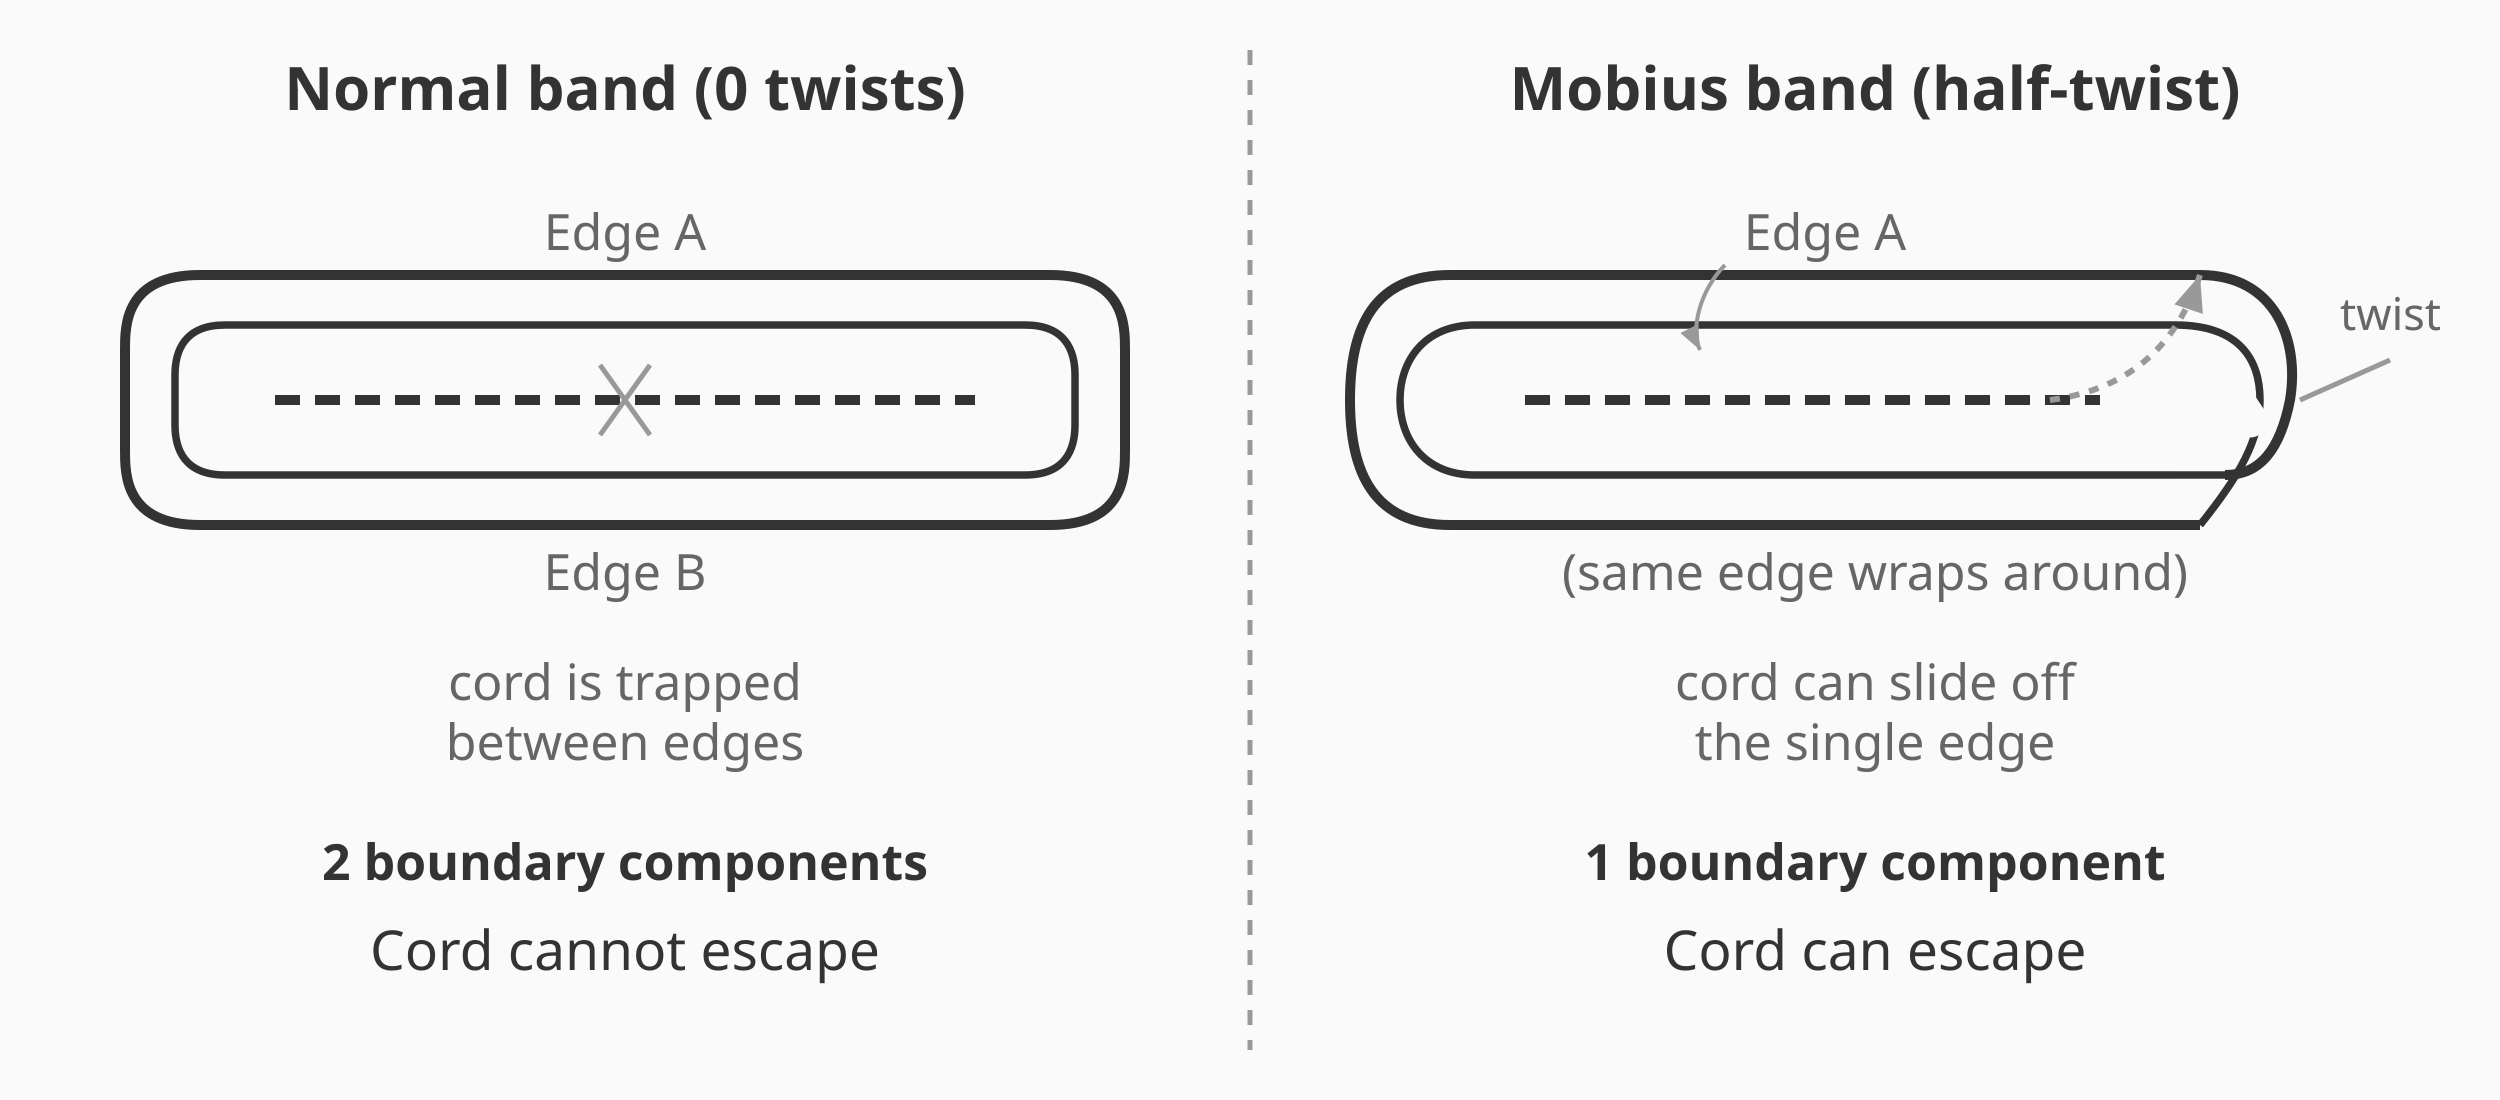
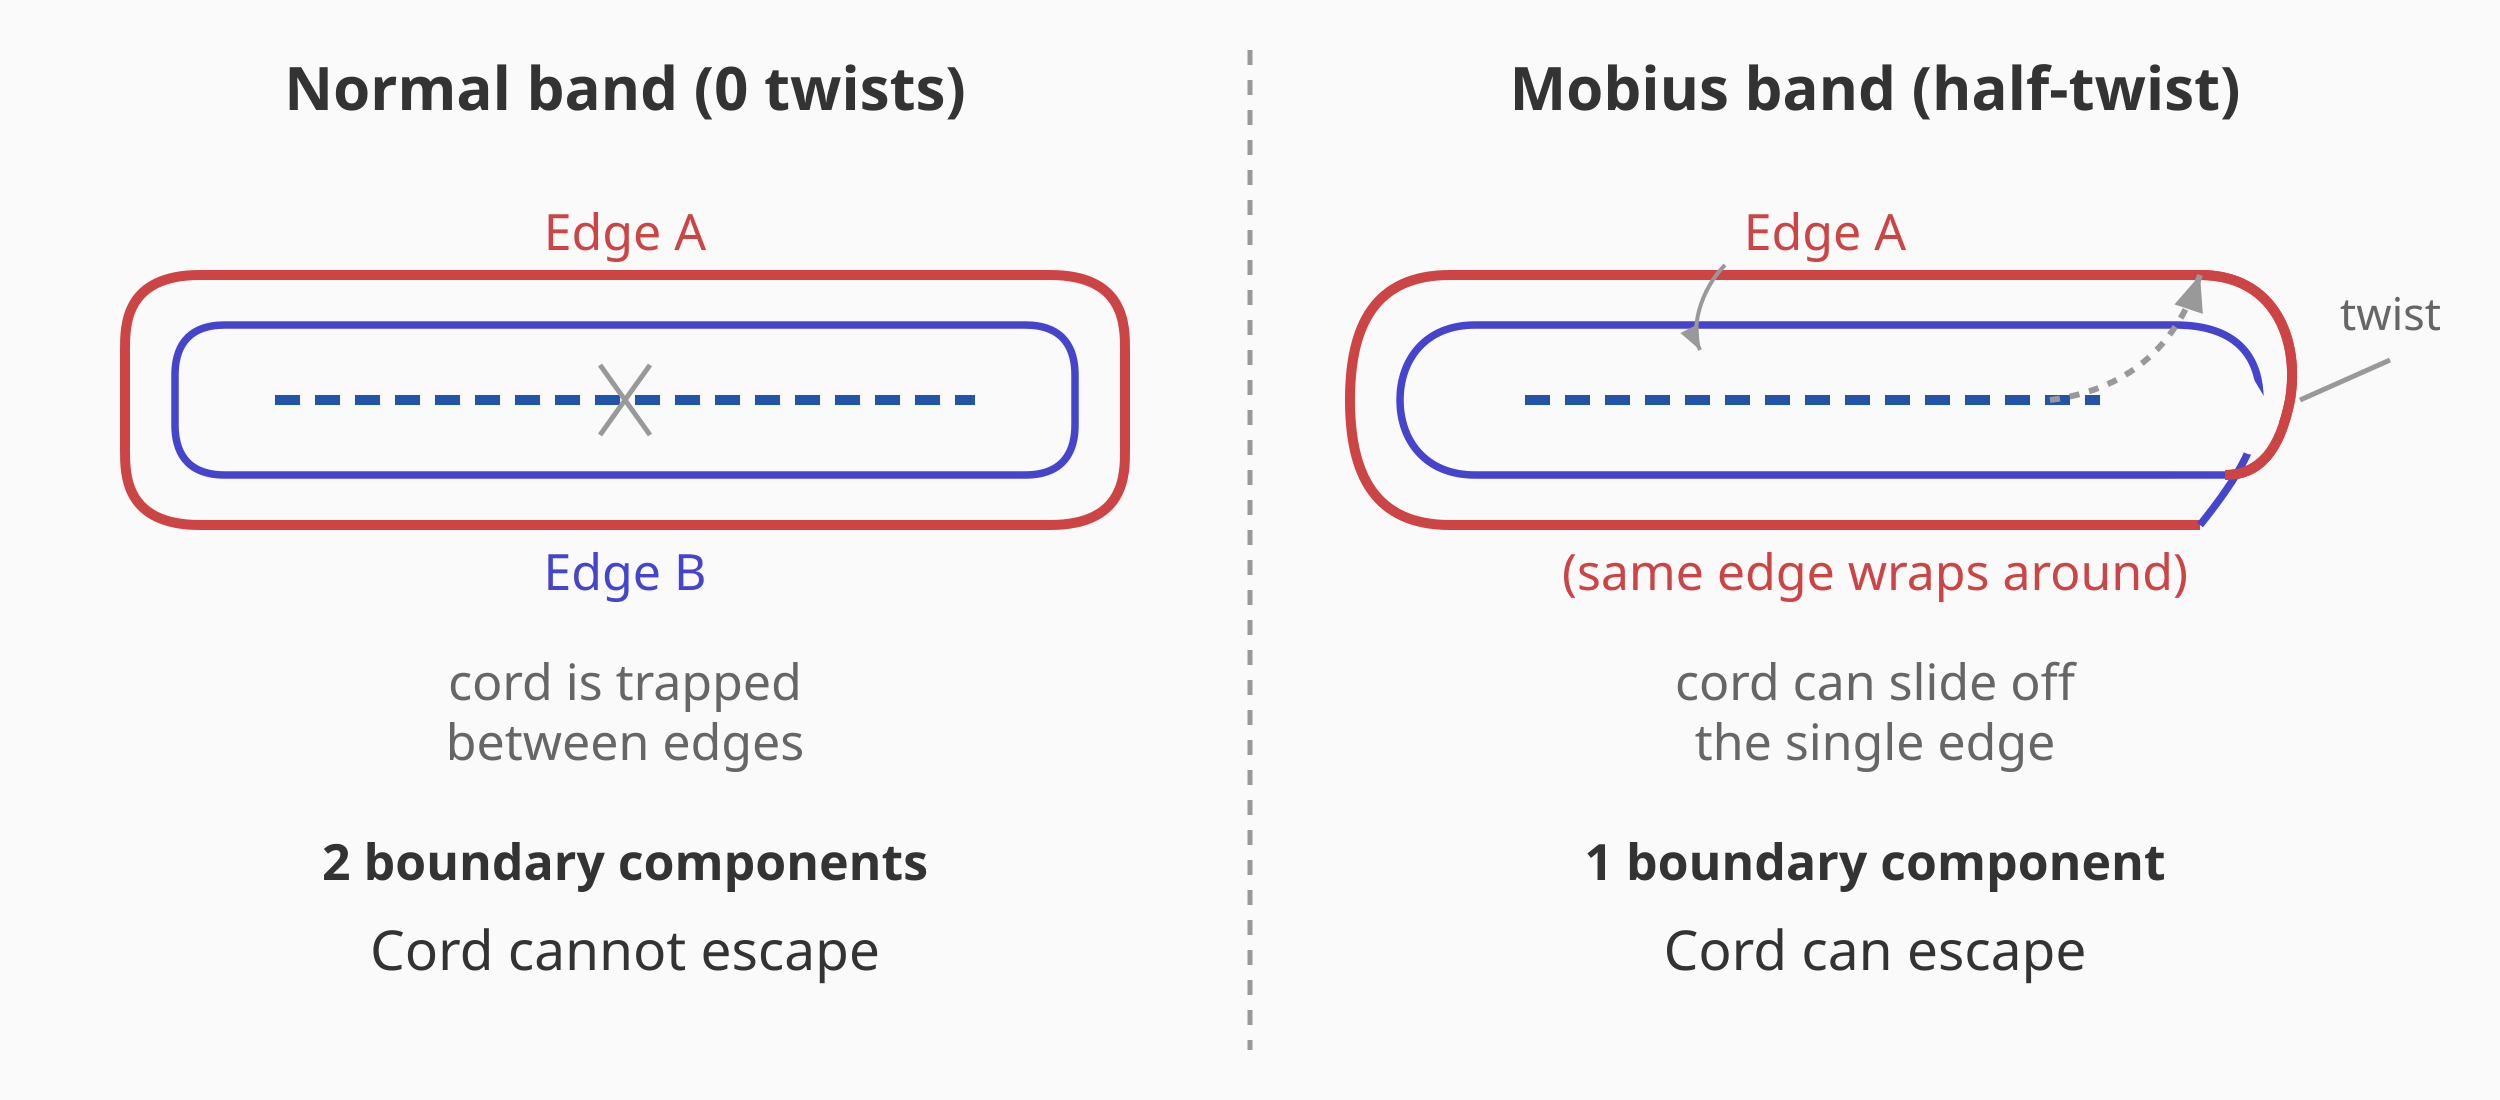
<svg xmlns="http://www.w3.org/2000/svg" viewBox="0 0 500 220">
  <rect width="500" height="220" fill="#fafafa" />
  <line x1="250" y1="10" x2="250" y2="210" stroke="#999" stroke-width="1" stroke-dasharray="3,3" />
  <text x="125" y="22" text-anchor="middle" font-family="system-ui, sans-serif" font-size="12" fill="#333" font-weight="bold">Normal band (0 twists)</text>
-   <path d="M 40,55 L 210,55 C 225,55 225,65 225,70 L 225,90 C 225,95 225,105 210,105 L 40,105 C 25,105 25,95 25,90 L 25,70 C 25,65 25,55 40,55 Z" stroke="#333" stroke-width="2" fill="none" />
-   <path d="M 45,65 L 205,65 C 213,65 215,70 215,75 L 215,85 C 215,90 213,95 205,95 L 45,95 C 37,95 35,90 35,85 L 35,75 C 35,70 37,65 45,65 Z" stroke="#333" stroke-width="1.5" fill="none" />
-   <text x="125" y="50" text-anchor="middle" font-family="system-ui, sans-serif" font-size="10" fill="#666">Edge A</text>
-   <text x="125" y="118" text-anchor="middle" font-family="system-ui, sans-serif" font-size="10" fill="#666">Edge B</text>
-   <path d="M 55,80 L 195,80" stroke="#333" stroke-width="2" stroke-dasharray="5,3" fill="none" />
+   <path d="M 40,55 L 210,55 C 225,55 225,65 225,70 L 225,90 C 225,95 225,105 210,105 L 40,105 C 25,105 25,95 25,90 L 25,70 C 25,65 25,55 40,55 Z" stroke="#c44" stroke-width="2" fill="none" />
+   <path d="M 45,65 L 205,65 C 213,65 215,70 215,75 L 215,85 C 215,90 213,95 205,95 L 45,95 C 37,95 35,90 35,85 L 35,75 C 35,70 37,65 45,65 Z" stroke="#44c" stroke-width="1.5" fill="none" />
+   <text x="125" y="50" text-anchor="middle" font-family="system-ui, sans-serif" font-size="10" fill="#c44">Edge A</text>
+   <text x="125" y="118" text-anchor="middle" font-family="system-ui, sans-serif" font-size="10" fill="#44c">Edge B</text>
+   <path d="M 55,80 L 195,80" stroke="#2255aa" stroke-width="2" stroke-dasharray="5,3" fill="none" />
  <line x1="120" y1="73" x2="130" y2="87" stroke="#999" stroke-width="1" />
  <line x1="130" y1="73" x2="120" y2="87" stroke="#999" stroke-width="1" />
  <text x="125" y="140" text-anchor="middle" font-family="system-ui, sans-serif" font-size="10" fill="#666">cord is trapped</text>
  <text x="125" y="152" text-anchor="middle" font-family="system-ui, sans-serif" font-size="10" fill="#666">between edges</text>
  <text x="125" y="176" text-anchor="middle" font-family="system-ui, sans-serif" font-size="10" fill="#333" font-weight="bold">2 boundary components</text>
  <text x="125" y="194" text-anchor="middle" font-family="system-ui, sans-serif" font-size="11" fill="#333">Cord cannot escape</text>
  <text x="375" y="22" text-anchor="middle" font-family="system-ui, sans-serif" font-size="12" fill="#333" font-weight="bold">Mobius band (half-twist)</text>
-   <path d="M 290,55 L 440,55" stroke="#333" stroke-width="2" fill="none" />
-   <path d="M 290,105 L 440,105" stroke="#333" stroke-width="2" fill="none" />
-   <path d="M 290,55 C 275,55 270,65 270,80 C 270,95 275,105 290,105" stroke="#333" stroke-width="2" fill="none" />
-   <path d="M 295,65 L 435,65" stroke="#333" stroke-width="1.5" fill="none" />
-   <path d="M 295,95 L 435,95" stroke="#333" stroke-width="1.5" fill="none" />
-   <path d="M 295,65 C 285,65 280,72 280,80 C 280,88 285,95 295,95" stroke="#333" stroke-width="1.5" fill="none" />
-   <path d="M 440,55 C 455,55 460,68 458,80 C 456,90 452,95 445,95" stroke="#333" stroke-width="2" fill="none" />
-   <path d="M 435,65 C 448,65 452,72 452,80 C 452,88 448,95 440,105" stroke="#333" stroke-width="1.5" fill="none" />
-   <line x1="446" y1="78" x2="450" y2="84" stroke="#fafafa" stroke-width="7" stroke-linecap="round" />
-   <path d="M 445,95 C 445,95 435,95 435,95" stroke="#333" stroke-width="1.5" fill="none" />
+   <path d="M 290,55 L 440,55" stroke="#c44" stroke-width="2" fill="none" />
+   <path d="M 290,105 L 440,105" stroke="#c44" stroke-width="2" fill="none" />
+   <path d="M 290,55 C 275,55 270,65 270,80 C 270,95 275,105 290,105" stroke="#c44" stroke-width="2" fill="none" />
+   <path d="M 295,65 L 435,65" stroke="#44c" stroke-width="1.5" fill="none" />
+   <path d="M 295,95 L 435,95" stroke="#44c" stroke-width="1.5" fill="none" />
+   <path d="M 295,65 C 285,65 280,72 280,80 C 280,88 285,95 295,95" stroke="#44c" stroke-width="1.5" fill="none" />
+   <path d="M 440,55 C 455,55 460,68 458,80 C 456,90 452,95 445,95" stroke="#c44" stroke-width="2" fill="none" />
+   <path d="M 435,65 C 448,65 452,72 452,80 C 452,88 448,95 440,105" stroke="#44c" stroke-width="1.5" fill="none" />
+   <line x1="445" y1="76" x2="451" y2="86" stroke="#fafafa" stroke-width="10" stroke-linecap="round" />
+   <path d="M 440,55 C 455,55 460,68 458,80 C 456,90 452,95 445,95" stroke="#c44" stroke-width="2" fill="none" />
+   <path d="M 445,95 C 445,95 435,95 435,95" stroke="#44c" stroke-width="1.5" fill="none" />
  <line x1="460" y1="80" x2="478" y2="72" stroke="#999" stroke-width="1" />
  <text x="468" y="66" font-family="system-ui, sans-serif" font-size="9" fill="#666">twist</text>
-   <text x="365" y="50" text-anchor="middle" font-family="system-ui, sans-serif" font-size="10" fill="#666">Edge A</text>
+   <text x="365" y="50" text-anchor="middle" font-family="system-ui, sans-serif" font-size="10" fill="#c44">Edge A</text>
  <path d="M 345,53 C 340,58 338,66 340,70" stroke="#999" stroke-width="0.8" fill="none" marker-end="url(#arrowThin)" />
-   <text x="375" y="118" text-anchor="middle" font-family="system-ui, sans-serif" font-size="10" fill="#666">(same edge wraps around)</text>
+   <text x="375" y="118" text-anchor="middle" font-family="system-ui, sans-serif" font-size="10" fill="#c44">(same edge wraps around)</text>
  <defs>
    <marker id="arrowThin" markerWidth="6" markerHeight="5" refX="6" refY="2.5" orient="auto" markerUnits="strokeWidth">
      <path d="M 0,0 L 6,2.5 L 0,5 Z" fill="#999" />
    </marker>
  </defs>
-   <path d="M 305,80 L 420,80" stroke="#333" stroke-width="2" stroke-dasharray="5,3" fill="none" />
+   <path d="M 305,80 L 420,80" stroke="#2255aa" stroke-width="2" stroke-dasharray="5,3" fill="none" />
  <path d="M 410,80 C 425,78 435,70 440,55" stroke="#999" stroke-width="1.2" fill="none" stroke-dasharray="2,2" marker-end="url(#arrowThin)" />
  <text x="375" y="140" text-anchor="middle" font-family="system-ui, sans-serif" font-size="10" fill="#666">cord can slide off</text>
  <text x="375" y="152" text-anchor="middle" font-family="system-ui, sans-serif" font-size="10" fill="#666">the single edge</text>
  <text x="375" y="176" text-anchor="middle" font-family="system-ui, sans-serif" font-size="10" fill="#333" font-weight="bold">1 boundary component</text>
  <text x="375" y="194" text-anchor="middle" font-family="system-ui, sans-serif" font-size="11" fill="#333">Cord can escape</text>
</svg>
